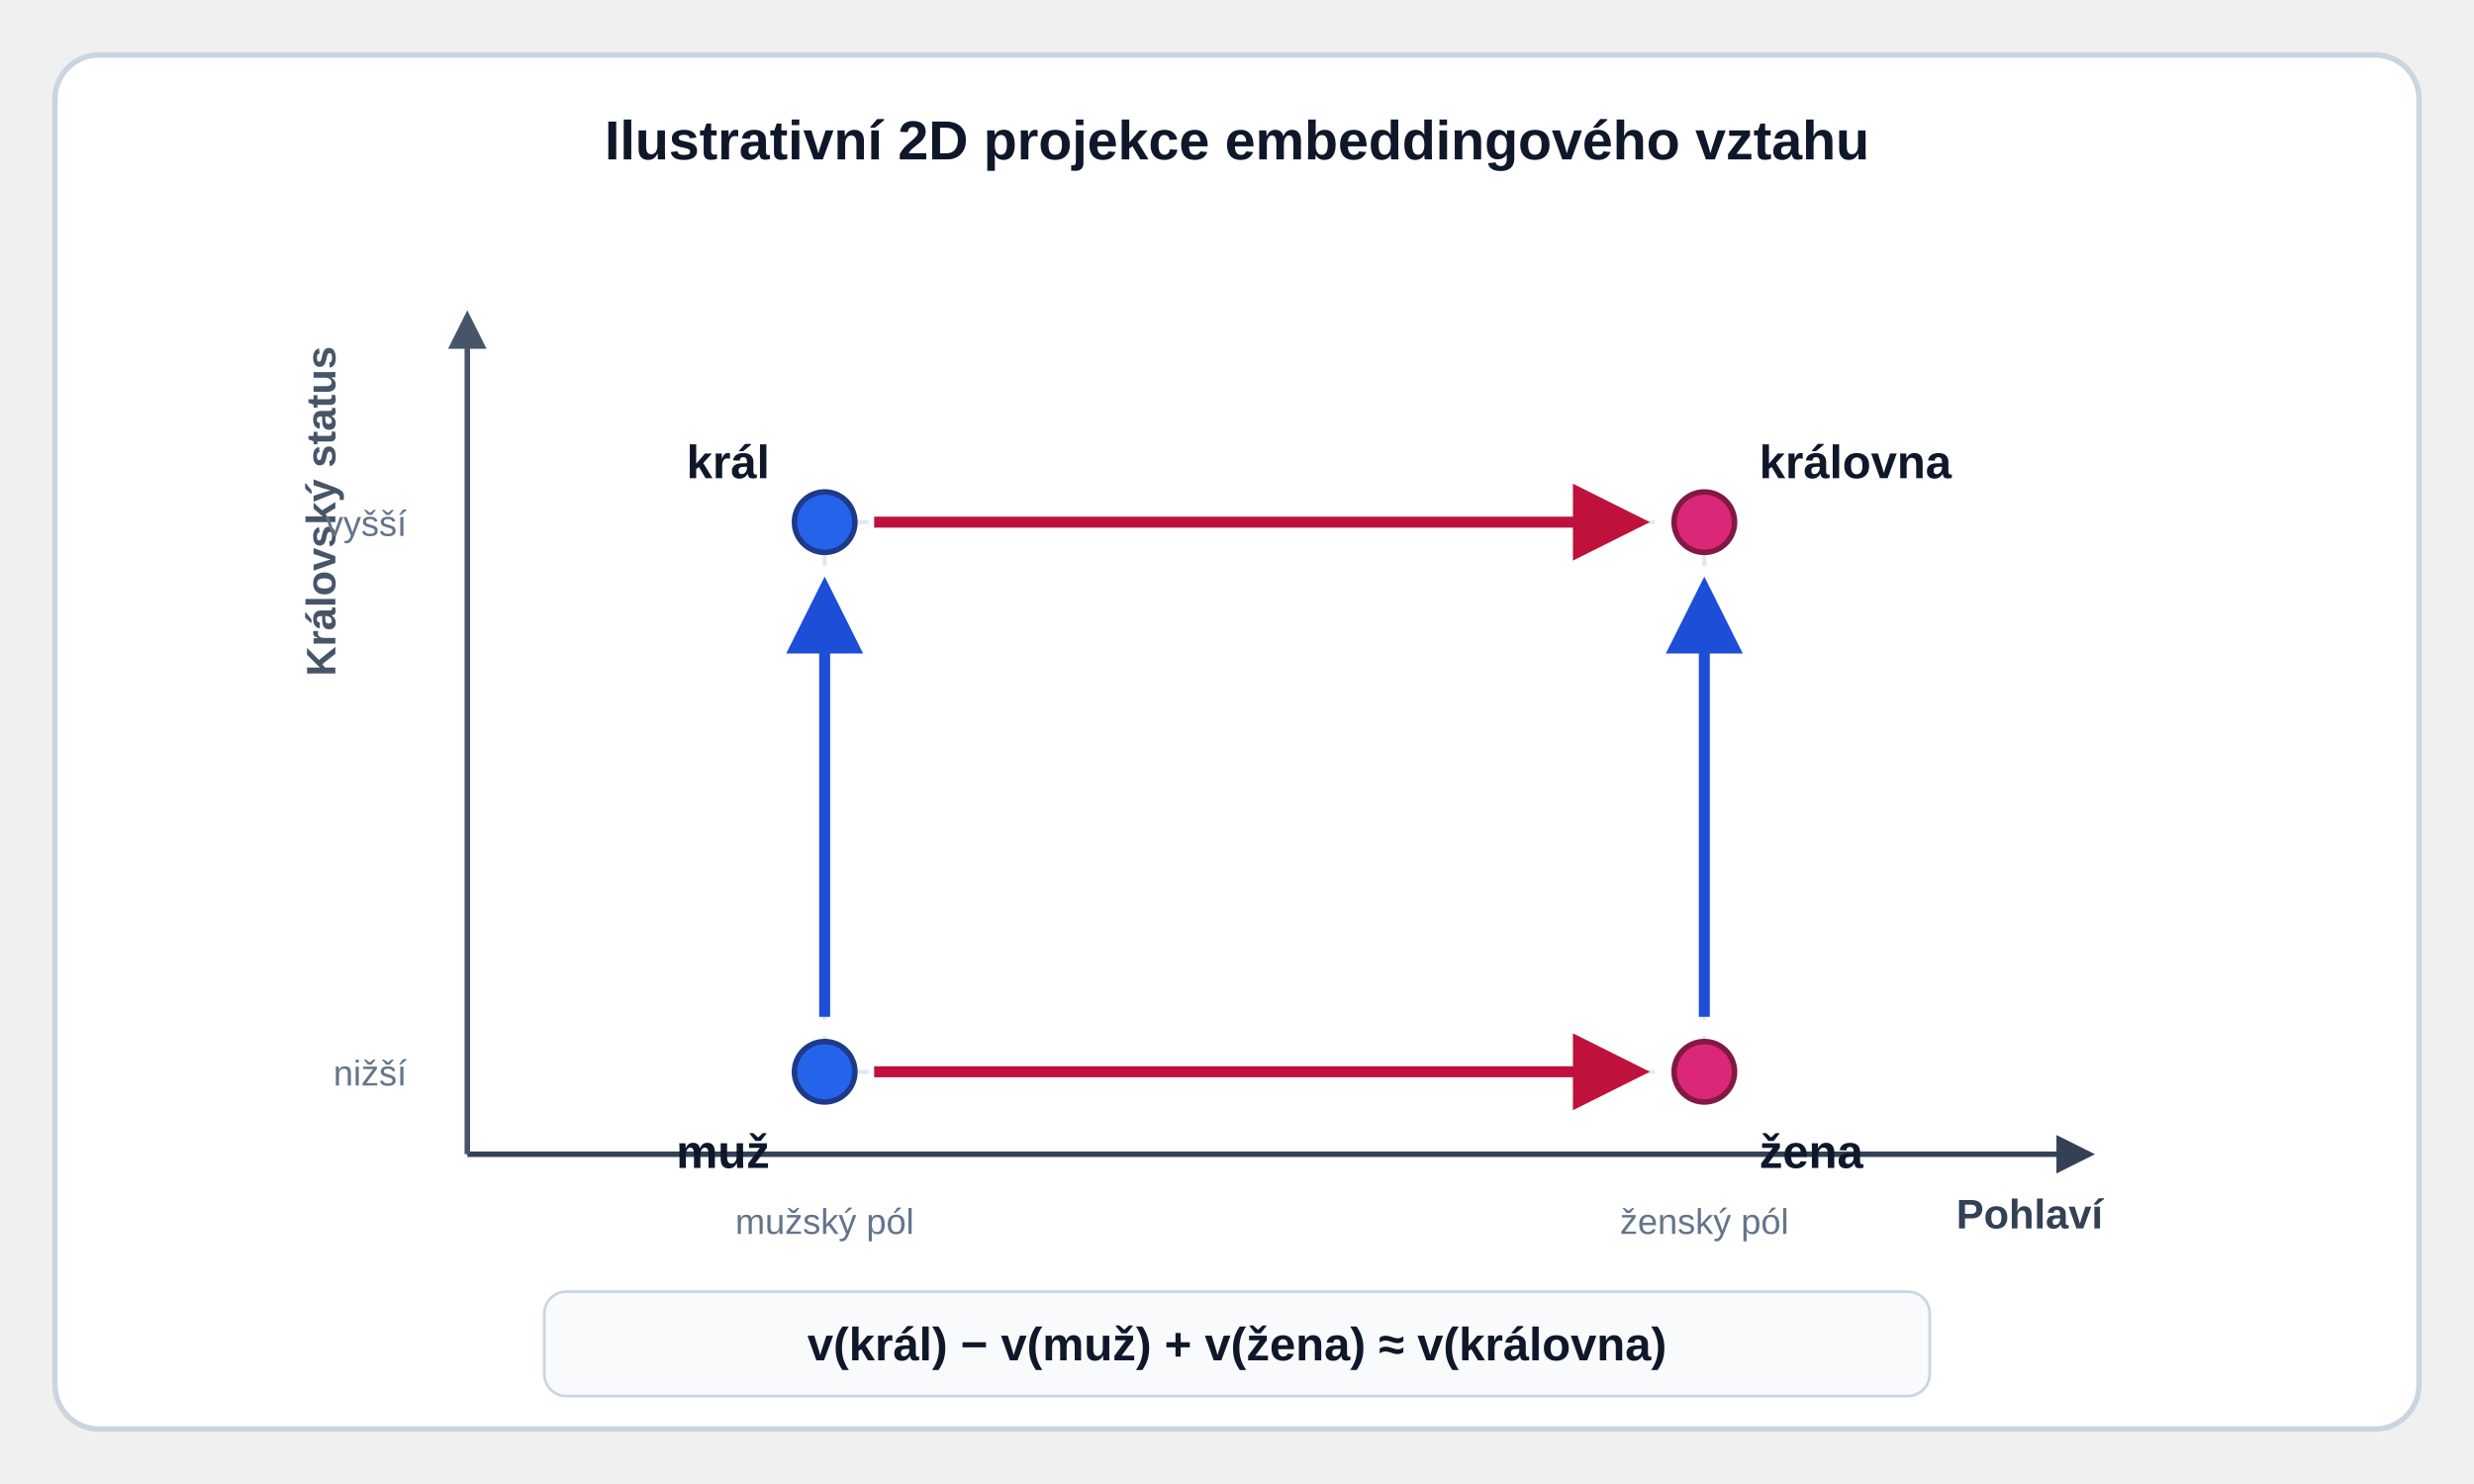
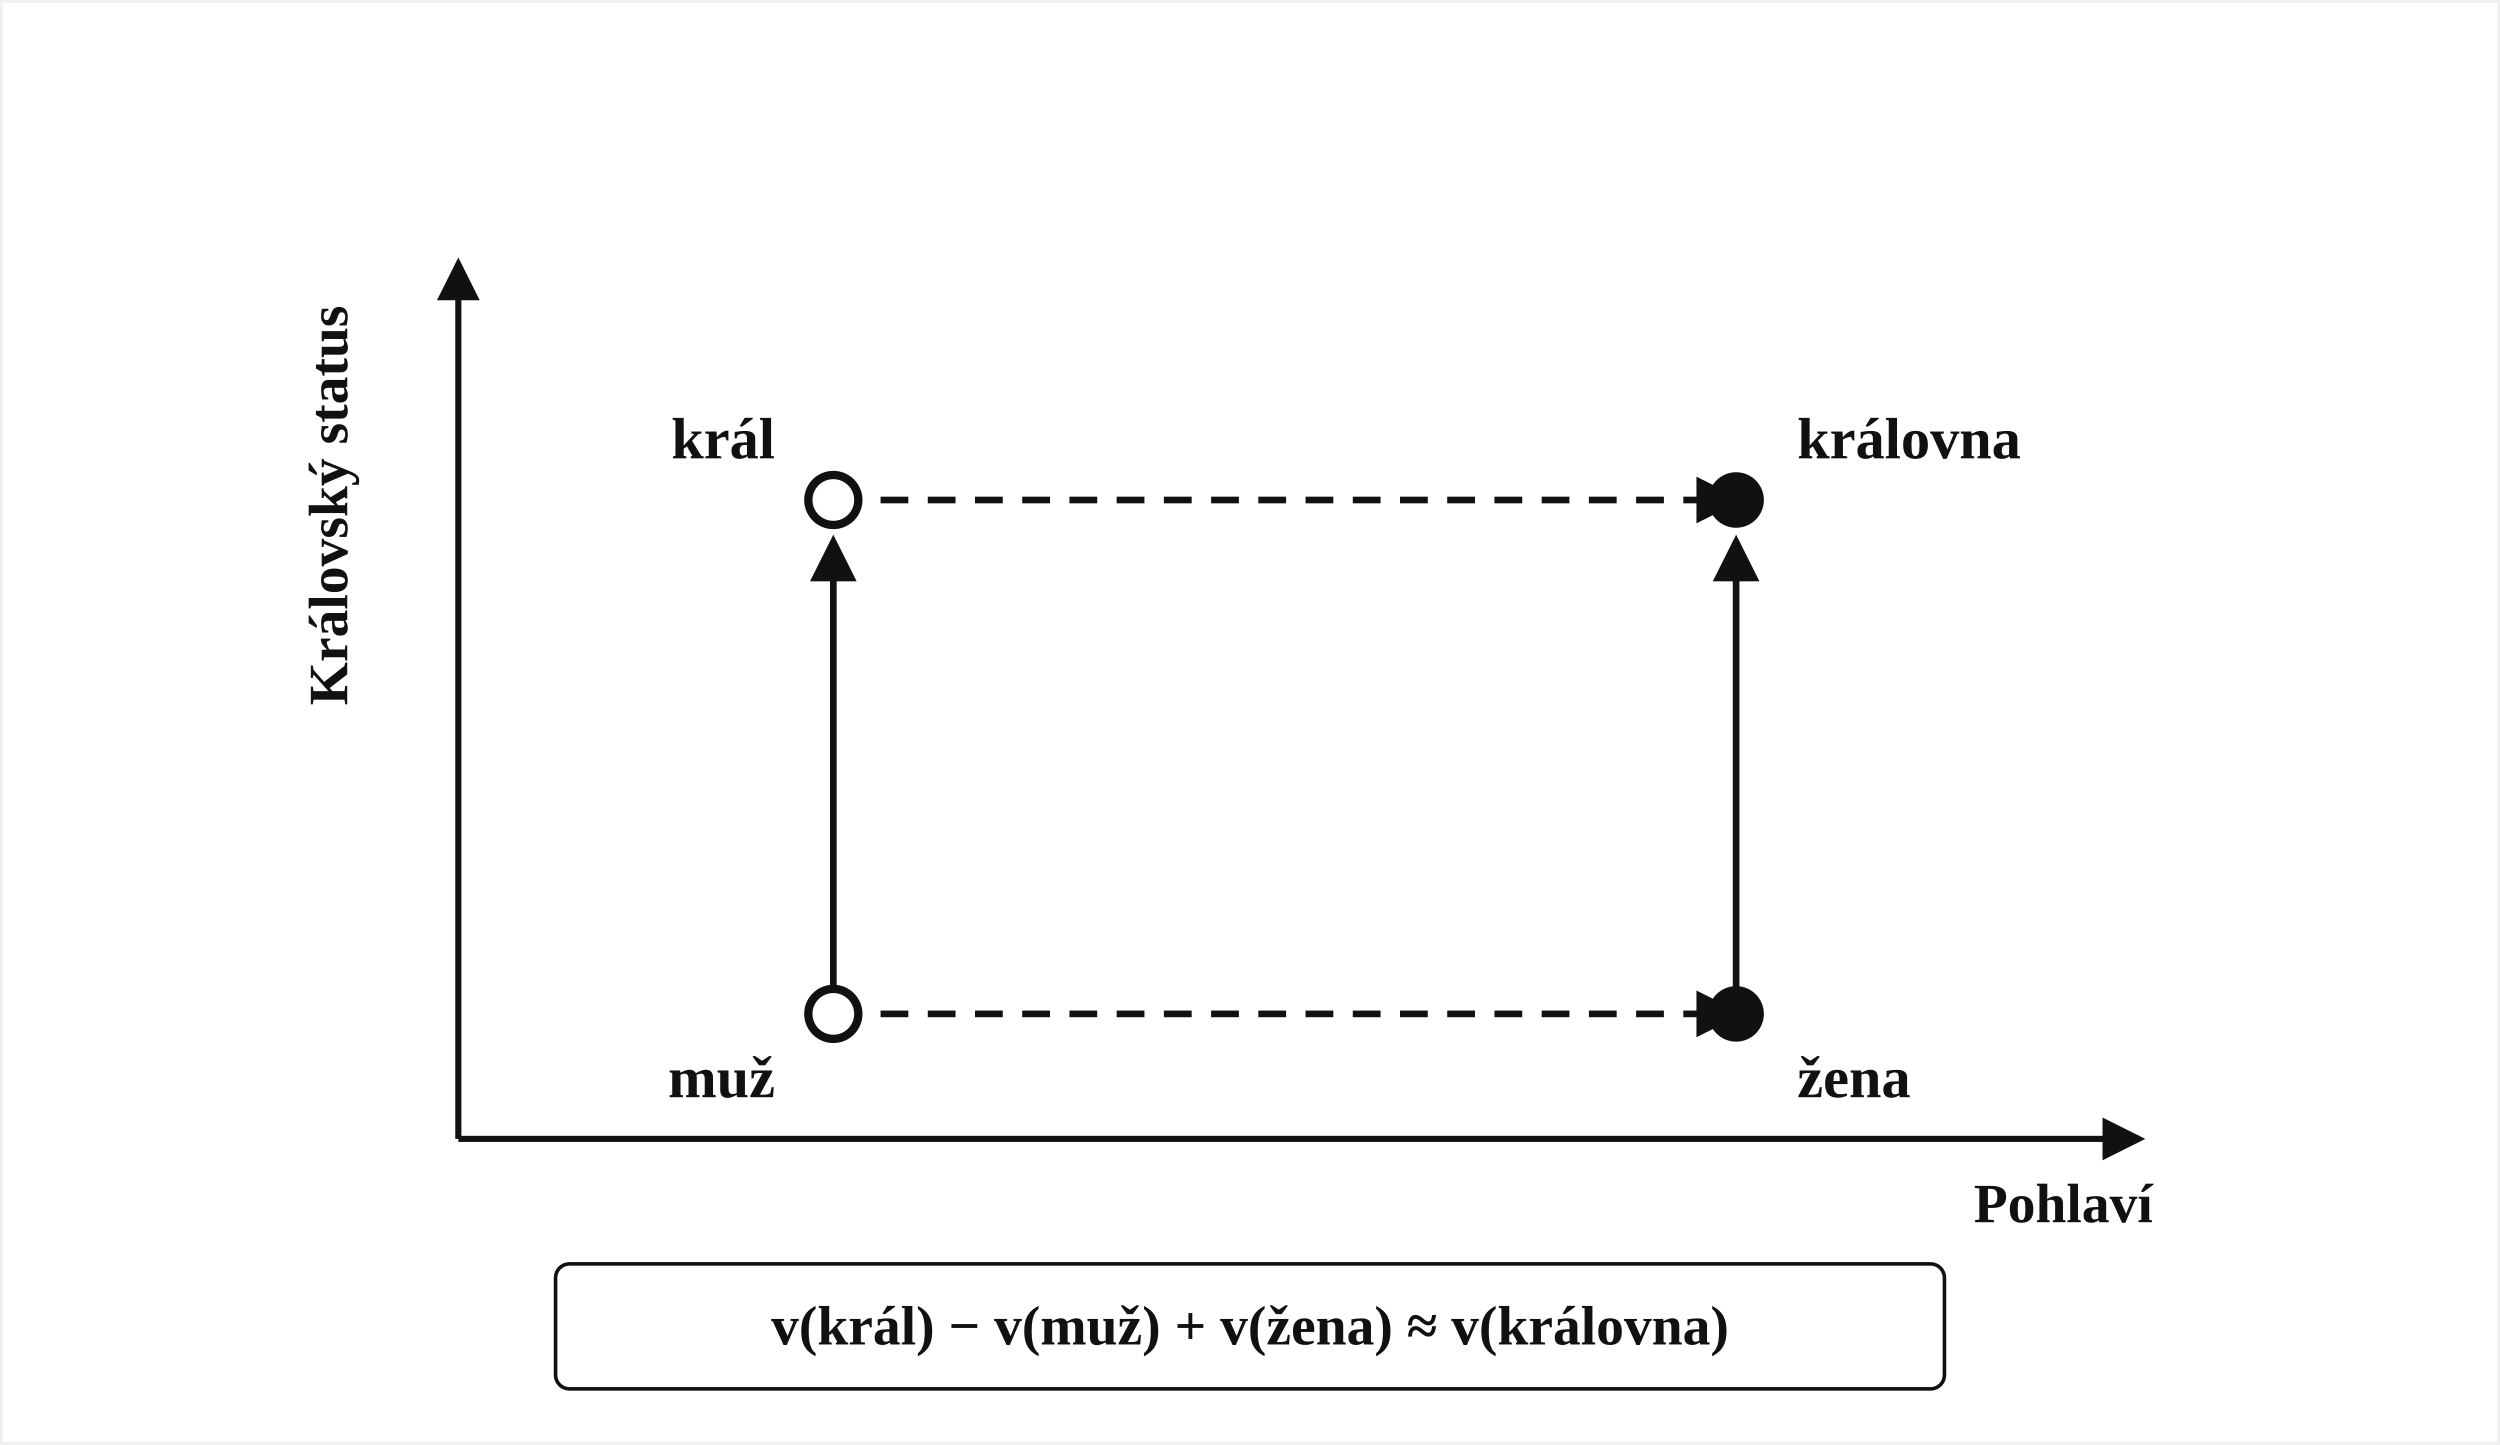
- <svg xmlns="http://www.w3.org/2000/svg" viewBox="0 0 900 540" width="900" height="540">
+ <svg xmlns="http://www.w3.org/2000/svg" viewBox="0 0 900 520" width="900" height="520">
  <defs>
-     <marker id="arrow-x" viewBox="0 0 10 10" refX="8.5" refY="5" markerWidth="7" markerHeight="7" orient="auto">
-       <path d="M0 0 L10 5 L0 10 Z" fill="#334155" />
-     </marker>
-     <marker id="arrow-y" viewBox="0 0 10 10" refX="8.5" refY="5" markerWidth="7" markerHeight="7" orient="auto">
-       <path d="M0 0 L10 5 L0 10 Z" fill="#475569" />
-     </marker>
-     <marker id="relation-h" viewBox="0 0 10 10" refX="8.5" refY="5" markerWidth="7" markerHeight="7" orient="auto">
-       <path d="M0 0 L10 5 L0 10 Z" fill="#be123c" />
-     </marker>
-     <marker id="relation-v" viewBox="0 0 10 10" refX="8.5" refY="5" markerWidth="7" markerHeight="7" orient="auto">
-       <path d="M0 0 L10 5 L0 10 Z" fill="#1d4ed8" />
+     <marker id="arrow" viewBox="0 0 10 10" refX="8.5" refY="5" markerWidth="7" markerHeight="7" orient="auto-start-reverse">
+       <path d="M0 0 L10 5 L0 10 Z" fill="#111" />
    </marker>
  </defs>
-   <rect x="20" y="20" width="860" height="500" rx="16" fill="#ffffff" stroke="#cbd5e1" stroke-width="2" />
-   <g font-family="Carlito, Arial, sans-serif">
-     <text x="450" y="58" text-anchor="middle" font-size="20" font-weight="700" fill="#0f172a">Ilustrativní 2D projekce embeddingového vztahu</text>
-     <line x1="170" y1="420" x2="760" y2="420" stroke="#334155" stroke-width="2" marker-end="url(#arrow-x)" />
-     <line x1="170" y1="420" x2="170" y2="115" stroke="#475569" stroke-width="2" marker-end="url(#arrow-y)" />
-     <text x="765" y="447" text-anchor="end" font-size="15" font-weight="700" fill="#334155">Pohlaví</text>
-     <text x="122" y="126" transform="rotate(-90 122 126)" text-anchor="end" font-size="15" font-weight="700" fill="#475569">Královský status</text>
-     <line x1="300" y1="190" x2="300" y2="390" stroke="#e2e8f0" stroke-width="1.5" stroke-dasharray="5 6" />
-     <line x1="620" y1="190" x2="620" y2="390" stroke="#e2e8f0" stroke-width="1.5" stroke-dasharray="5 6" />
-     <line x1="300" y1="190" x2="620" y2="190" stroke="#e2e8f0" stroke-width="1.5" stroke-dasharray="5 6" />
-     <line x1="300" y1="390" x2="620" y2="390" stroke="#e2e8f0" stroke-width="1.5" stroke-dasharray="5 6" />
-     <line x1="318" y1="390" x2="596" y2="390" stroke="#be123c" stroke-width="4" marker-end="url(#relation-h)" />
-     <line x1="318" y1="190" x2="596" y2="190" stroke="#be123c" stroke-width="4" marker-end="url(#relation-h)" />
-     <line x1="300" y1="370" x2="300" y2="214" stroke="#1d4ed8" stroke-width="4" marker-end="url(#relation-v)" />
-     <line x1="620" y1="370" x2="620" y2="214" stroke="#1d4ed8" stroke-width="4" marker-end="url(#relation-v)" />
-     <circle cx="300" cy="390" r="11" fill="#2563eb" stroke="#1e3a8a" stroke-width="2" />
-     <circle cx="620" cy="390" r="11" fill="#db2777" stroke="#831843" stroke-width="2" />
-     <circle cx="300" cy="190" r="11" fill="#2563eb" stroke="#1e3a8a" stroke-width="2" />
-     <circle cx="620" cy="190" r="11" fill="#db2777" stroke="#831843" stroke-width="2" />
-     <g font-size="17" font-weight="700" fill="#0f172a">
-       <text x="280" y="425" text-anchor="end">muž</text>
-       <text x="640" y="425">žena</text>
-       <text x="280" y="174" text-anchor="end">král</text>
-       <text x="640" y="174">královna</text>
+   <rect x="1" y="1" width="898" height="518" fill="#fff" />
+   <g font-family="Times New Roman, Liberation Serif, serif" fill="#111" stroke="#111">
+     <line x1="165" y1="410" x2="770" y2="410" stroke-width="2.2" marker-end="url(#arrow)" />
+     <line x1="165" y1="410" x2="165" y2="95" stroke-width="2.2" marker-end="url(#arrow)" />
+     <text x="775" y="440" text-anchor="end" font-size="20" font-weight="700" stroke="none">Pohlaví</text>
+     <text x="125" y="110" transform="rotate(-90 125 110)" text-anchor="end" font-size="20" font-weight="700" stroke="none">Královský status</text>
+     <line x1="300" y1="365" x2="625" y2="365" stroke-width="2.4" stroke-dasharray="10 7" marker-end="url(#arrow)" />
+     <line x1="300" y1="180" x2="625" y2="180" stroke-width="2.4" stroke-dasharray="10 7" marker-end="url(#arrow)" />
+     <line x1="300" y1="360" x2="300" y2="195" stroke-width="2.4" marker-end="url(#arrow)" />
+     <line x1="625" y1="360" x2="625" y2="195" stroke-width="2.4" marker-end="url(#arrow)" />
+     <circle cx="300" cy="365" r="9" fill="#fff" stroke-width="3" />
+     <circle cx="625" cy="365" r="9" fill="#111" stroke-width="2" />
+     <circle cx="300" cy="180" r="9" fill="#fff" stroke-width="3" />
+     <circle cx="625" cy="180" r="9" fill="#111" stroke-width="2" />
+     <g font-size="21" font-weight="700" stroke="none">
+       <text x="279" y="395" text-anchor="end">muž</text>
+       <text x="647" y="395">žena</text>
+       <text x="279" y="165" text-anchor="end">král</text>
+       <text x="647" y="165">královna</text>
    </g>
-     <g font-size="13" fill="#64748b">
-       <text x="300" y="449" text-anchor="middle">mužský pól</text>
-       <text x="620" y="449" text-anchor="middle">ženský pól</text>
-       <text x="148" y="395" text-anchor="end">nižší</text>
-       <text x="148" y="195" text-anchor="end">vyšší</text>
-     </g>
-     <rect x="198" y="470" width="504" height="38" rx="8" fill="#f8fafc" stroke="#cbd5e1" />
-     <text x="450" y="495" text-anchor="middle" font-size="17" font-weight="700" fill="#0f172a">v(král) − v(muž) + v(žena) ≈ v(královna)</text>
+     <rect x="200" y="455" width="500" height="45" rx="5" fill="#fff" stroke-width="1.3" />
+     <text x="450" y="484" text-anchor="middle" font-size="20" font-weight="700" stroke="none">v(král) − v(muž) + v(žena) ≈ v(královna)</text>
  </g>
</svg>
